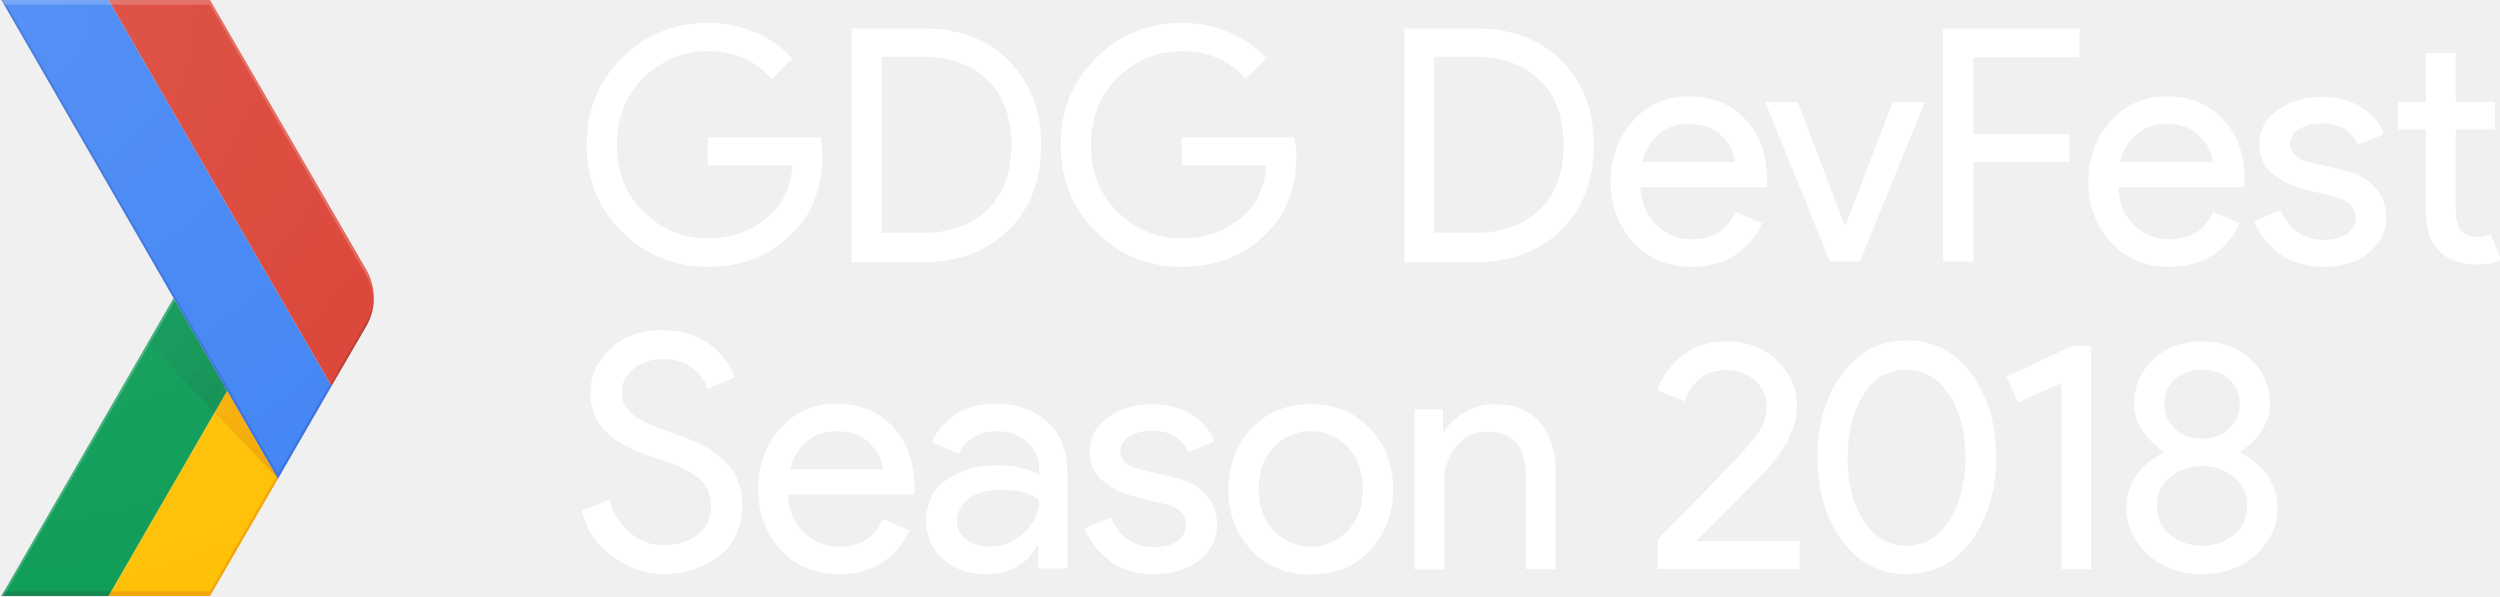
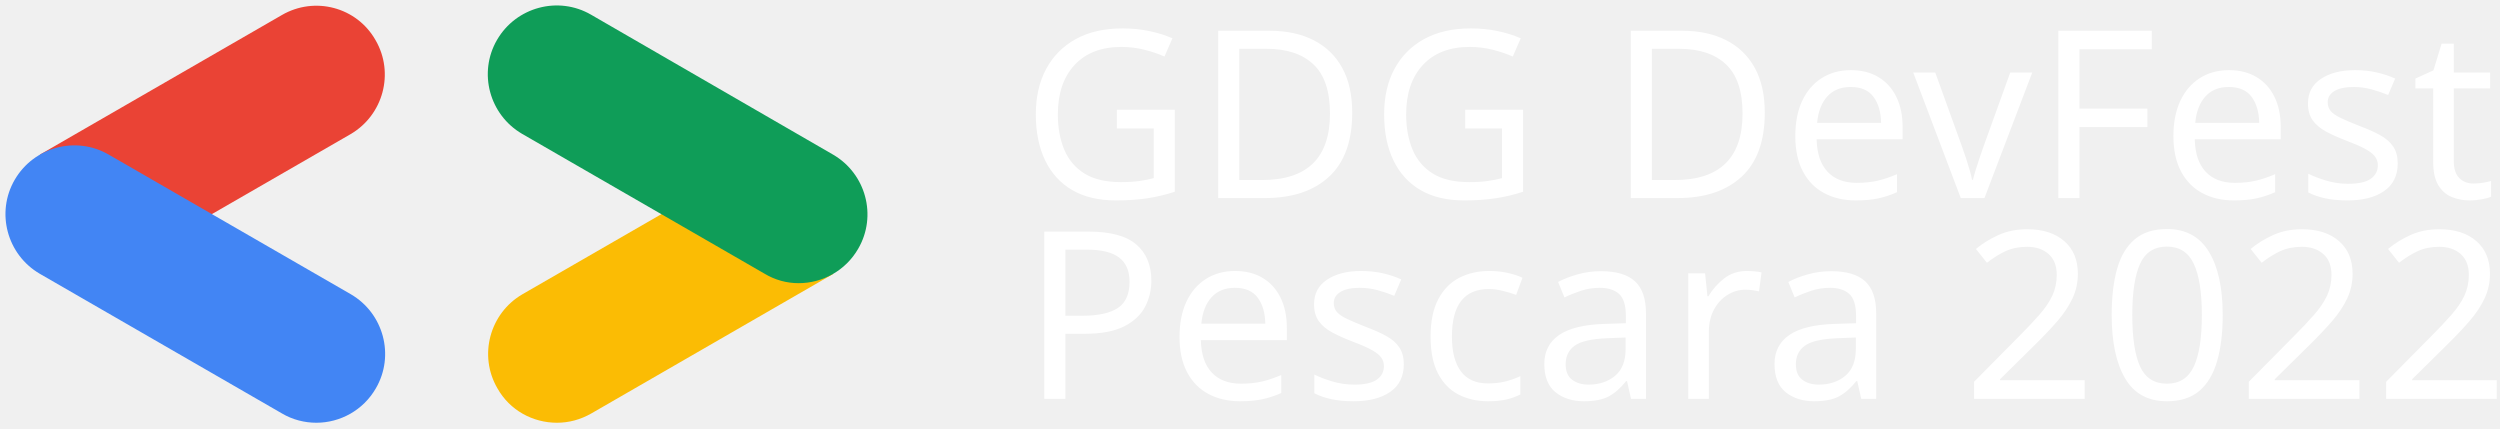
- <svg xmlns="http://www.w3.org/2000/svg" id="Layer_4" width="536.9" height="128">
-   <style>.st0{fill:none}.st5{opacity:.2;enable-background:new}.st13,.st5{fill:#fff}</style>
-   <g id="XMLID_2_">
-     <g id="XMLID_3_">
-       <g id="XMLID_4_">
-         <path id="XMLID_33_" d="M78.7 58L45.1 0H.3l37 64-37 64h44.8l33.5-58c2.2-3.7 2.2-8.3.1-12z" class="st0" />
-         <path id="XMLID_32_" fill="#ffc107" d="M59.4 102.3L48.8 83.9 23.3 128h21.8l14.6-25.2z" />
-         <path id="XMLID_31_" d="M78.7 58L45.1 0H.3l37 64-37 64h44.8l33.5-58c2.2-3.7 2.2-8.3.1-12z" class="st0" />
-         <path id="XMLID_30_" fill="#0f9d58" d="M37.3 64l11.5 19.9L23.3 128H.3z" />
-         <path id="XMLID_29_" d="M78.7 58L45.1 0H.3l37 64-37 64h44.8l33.5-58c2.2-3.7 2.2-8.3.1-12z" class="st0" />
-         <path id="XMLID_28_" fill="#bf360c" d="M45.1 127H23.8l-.5 1h21.8l14.6-25.2-.3-.5z" opacity=".2" />
-         <path id="XMLID_27_" d="M78.7 58L45.1 0H.3l37 64-37 64h44.8l33.5-58c2.2-3.7 2.2-8.3.1-12z" class="st0" />
-         <path id="XMLID_26_" fill="#263238" d="M.8 127l-.5 1h23l.5-1z" opacity=".2" />
-         <path id="XMLID_25_" d="M78.7 58L45.1 0H.3l37 64-37 64h44.8l33.5-58c2.2-3.7 2.2-8.3.1-12z" class="st0" />
-         <path id="XMLID_24_" d="M.3 128h.5l36.8-63.5-.3-.5z" class="st5" />
-         <path id="XMLID_23_" d="M78.7 58L45.1 0H.3l37 64-37 64h44.8l33.5-58c2.2-3.7 2.2-8.3.1-12z" class="st0" />
-         <radialGradient id="XMLID_34_" cx="59.537" cy="27.626" r="44.264" gradientTransform="matrix(1 0 0 -1 0 130)" gradientUnits="userSpaceOnUse">
-           <stop offset="0" stop-color="#bf360c" stop-opacity=".2" />
-           <stop offset="1" stop-color="#bf360c" stop-opacity=".02" />
-         </radialGradient>
-         <path id="XMLID_22_" fill="url(#XMLID_34_)" d="M59.7 102.8L48.8 83.9l-2.7 4.6z" />
-         <path id="XMLID_21_" d="M78.7 58L45.1 0H.3l37 64-37 64h44.8l33.5-58c2.2-3.7 2.2-8.3.1-12z" class="st0" />
-         <radialGradient id="XMLID_35_" cx="59.411" cy="27.346" r="44.623" gradientTransform="matrix(1 0 0 -1 0 130)" gradientUnits="userSpaceOnUse">
-           <stop offset="0" stop-color="#263238" stop-opacity=".2" />
-           <stop offset="1" stop-color="#263238" stop-opacity=".02" />
-         </radialGradient>
-         <path id="XMLID_20_" fill="url(#XMLID_35_)" d="M46.1 88.5l2.7-4.6L37.3 64l-5.5 9.5z" />
-         <path id="XMLID_19_" d="M78.7 58L45.1 0H.3l37 64-37 64h44.8l33.5-58c2.2-3.7 2.2-8.3.1-12z" class="st0" />
-         <g id="XMLID_16_">
-           <g id="XMLID_17_">
-             <path id="XMLID_18_" fill="#4285f4" d="M23.3 0H.3l59.4 102.8 11.5-19.9z" />
-           </g>
-         </g>
-         <path id="XMLID_15_" d="M78.7 58L45.1 0H.3l37 64-37 64h44.8l33.5-58c2.2-3.7 2.2-8.3.1-12z" class="st0" />
-         <path id="XMLID_14_" fill="#db4437" d="M78.7 70c2.1-3.7 2.1-8.3 0-12L45.1 0H23.3l47.9 82.9L78.7 70z" />
-         <path id="XMLID_13_" d="M78.7 58L45.1 0H.3l37 64-37 64h44.8l33.5-58c2.2-3.7 2.2-8.3.1-12z" class="st0" />
-         <path id="XMLID_12_" fill="#1a237e" d="M71.2 82.9l-.3-.5-11.2 19.4L.8 0H.3l59.4 102.8 11.5-19.9z" opacity=".2" />
-         <path id="XMLID_11_" d="M78.7 58L45.1 0H.3l37 64-37 64h44.8l33.5-58c2.2-3.7 2.2-8.3.1-12z" class="st0" />
-         <path id="XMLID_10_" d="M45.1 1l33.5 58c1 1.7 1.5 3.6 1.6 5.5.1-2.2-.4-4.5-1.6-6.5L45.1 0H.3l.6 1h44.2z" class="st5" />
-         <path id="XMLID_9_" d="M78.7 58L45.1 0H.3l37 64-37 64h44.8l33.5-58c2.2-3.7 2.2-8.3.1-12z" class="st0" />
-         <path id="XMLID_8_" fill="#3e2723" d="M71.2 82.9L78.7 70c1.2-2 1.7-4.3 1.6-6.5-.1 1.9-.6 3.8-1.6 5.5L71 82.4l.2.5z" opacity=".2" />
-         <path id="XMLID_6_" d="M78.7 58L45.1 0H.3l37 64-37 64h44.8l33.5-58c2.2-3.7 2.2-8.3.1-12z" class="st0" />
-         <radialGradient id="XMLID_36_" cx="-.74" cy="129" r="134.35" gradientTransform="matrix(1 0 0 -1 0 130)" gradientUnits="userSpaceOnUse">
-           <stop offset="0" stop-color="#fff" stop-opacity=".1" />
-           <stop offset="1" stop-color="#fff" stop-opacity="0" />
-         </radialGradient>
-         <path id="XMLID_5_" fill="url(#XMLID_36_)" d="M78.7 58L45.1 0H.3l37 64-37 64h44.8l33.5-58c2.2-3.7 2.2-8.3.1-12z" />
-       </g>
+ <svg xmlns="http://www.w3.org/2000/svg" version="1.1" x="0px" y="0px" viewBox="0 0 746.9 128" style="enable-background:new 0 0 746.9 128;" xml:space="preserve">
+   <style type="text/css">
+ 	.st0{fill:#FFFFFF;}
+ 	.st1{font-family:'GoogleSans-Regular';}
+ 	.st2{font-size:70px;}
+ 	.st3{letter-spacing:1;}
+ 	.st4{fill:#EA4335;}
+ 	.st5{fill:#4285F4;}
+ 	.st6{fill:#FBBC04;}
+ 	.st7{fill:#0F9D58;}
+ </style>
+   <g id="Livello_3">
+     <text transform="matrix(1 0 0 1 305.1976 59.1753)">
+       <tspan x="0" y="0" class="st0 st1 st2 st3">GDG DevFest </tspan>
+       <tspan x="0" y="60" class="st0 st1 st2 st3">Pescara 2022</tspan>
+     </text>
+   </g>
+   <g id="Livello_2">
+     <g>
+       <path class="st4" d="M62.9,64.2l41.8-24.1c9.8-5.7,13.2-18.3,7.5-28.1C106.6,2.1,94-1.2,84.2,4.5L11.9,46.2L62.9,64.2z" />
+       <path class="st5" d="M94.5,126.3c7.1,0,14-3.7,17.8-10.3c5.7-9.8,2.3-22.4-7.5-28.1L32.5,46.2c-9.8-5.7-22.4-2.3-28.1,7.5    c-5.7,9.8-2.3,22.4,7.5,28.1l72.3,41.7C87.4,125.4,91,126.3,94.5,126.3" />
+       <path class="st6" d="M166.4,126.3c3.5,0,7-0.9,10.3-2.8l72.3-41.7l-50.4-18.4l-42.5,24.5c-9.8,5.7-13.2,18.3-7.5,28.1    C152.3,122.6,159.2,126.3,166.4,126.3" />
+       <path class="st7" d="M238.6,84.6c7.1,0,14-3.7,17.8-10.3c5.7-9.8,2.3-22.4-7.5-28.1L176.6,4.4c-9.8-5.7-22.4-2.3-28.1,7.5    c-5.7,9.8-2.3,22.4,7.5,28.1l72.3,41.7C231.6,83.7,235.1,84.6,238.6,84.6" />
    </g>
  </g>
-   <g id="XMLID_1_">
-     <path d="M176.6 33.2c0 7-2.1 12.6-6.2 16.7-4.7 4.9-10.9 7.4-18.4 7.4-7.2 0-13.4-2.5-18.4-7.5-5.1-5-7.6-11.2-7.6-18.7s2.5-13.6 7.6-18.7c5.1-5 11.2-7.5 18.4-7.5 3.6 0 7 .7 10.3 2.1 3.3 1.4 5.9 3.3 7.8 5.6l-4.4 4.4c-3.3-4-7.9-6-13.7-6-5.3 0-9.8 1.9-13.7 5.6-3.8 3.7-5.8 8.5-5.8 14.5 0 5.9 1.9 10.7 5.8 14.5 3.9 3.7 8.4 5.6 13.7 5.6 5.6 0 10.3-1.9 14-5.6 2.4-2.4 3.8-5.8 4.2-10.1H152v-6h24.3c.1 1.2.3 2.5.3 3.7zM182.9 56.2V6.1h15.3c7.7 0 13.9 2.3 18.5 7 4.6 4.6 6.9 10.7 6.9 18.1s-2.3 13.5-6.9 18.1c-4.6 4.6-10.8 7-18.5 7h-15.3zm6.5-6.2h8.9c5.8 0 10.4-1.7 13.8-5 3.4-3.3 5.1-8 5.1-13.9s-1.7-10.6-5.1-13.9c-3.4-3.3-8-5-13.8-5h-8.9V50zM278.4 33.2c0 7-2.1 12.6-6.2 16.7-4.7 4.9-10.9 7.4-18.4 7.4-7.2 0-13.4-2.5-18.4-7.5-5.1-5-7.6-11.2-7.6-18.7s2.5-13.6 7.6-18.7c5.1-5 11.2-7.5 18.4-7.5 3.6 0 7 .7 10.3 2.1 3.3 1.4 5.9 3.3 7.8 5.6l-4.4 4.4c-3.3-4-7.9-6-13.7-6-5.3 0-9.8 1.9-13.7 5.6-3.8 3.7-5.8 8.5-5.8 14.5 0 5.9 1.9 10.7 5.8 14.5 3.9 3.7 8.4 5.6 13.7 5.6 5.6 0 10.3-1.9 14-5.6 2.4-2.4 3.8-5.8 4.2-10.1h-18.2v-6H278c.2 1.2.4 2.5.4 3.7zM301.6 56.2V6.1h15.3c7.7 0 13.9 2.3 18.5 7 4.6 4.6 6.9 10.7 6.9 18.1s-2.3 13.5-6.9 18.1c-4.6 4.6-10.8 7-18.5 7h-15.3zM308 50h8.9c5.8 0 10.4-1.7 13.8-5 3.4-3.3 5.1-8 5.1-13.9s-1.7-10.6-5.1-13.9c-3.4-3.3-8-5-13.8-5H308V50zM363.4 57.3c-5.2 0-9.4-1.7-12.6-5.2-3.2-3.5-4.9-7.8-4.9-13.1 0-5 1.6-9.3 4.7-12.9 3.1-3.6 7.2-5.4 12.1-5.4 5.1 0 9.2 1.7 12.2 5 3.1 3.3 4.6 7.7 4.6 13.3l-.1 1.2h-27.1c.2 3.5 1.3 6.2 3.5 8.2 2.1 2 4.6 3 7.5 3 4.6 0 7.7-2 9.4-5.9l5.7 2.4c-1.1 2.7-3 4.9-5.5 6.7-2.6 1.8-5.8 2.7-9.5 2.7zm9.2-22.4c-.1-2-1-3.8-2.7-5.6-1.7-1.8-4.1-2.7-7.4-2.7-2.4 0-4.4.7-6.2 2.2-1.8 1.5-3 3.5-3.6 6h19.9zM393 56.2l-13.9-34.3h7l10.1 26.6h.1l10.2-26.6h6.9l-14 34.3H393zM423.7 56.2h-6.4V6.1h29.3v6.2h-22.8v16.5h20.6v6h-20.6v21.4zM466 57.3c-5.2 0-9.4-1.7-12.6-5.2-3.2-3.5-4.9-7.8-4.9-13.1 0-5 1.6-9.3 4.7-12.9 3.2-3.6 7.2-5.4 12.1-5.4 5.1 0 9.2 1.7 12.2 5 3.1 3.3 4.6 7.7 4.6 13.3l-.1 1.2h-27.1c.2 3.5 1.3 6.2 3.5 8.2 2.1 2 4.6 3 7.5 3 4.6 0 7.7-2 9.4-5.9l5.7 2.4c-1.1 2.7-3 4.9-5.5 6.7-2.7 1.8-5.8 2.7-9.5 2.7zm9.2-22.4c-.1-2-1-3.8-2.7-5.6-1.7-1.8-4.1-2.7-7.4-2.7-2.4 0-4.4.7-6.2 2.2-1.8 1.5-3 3.5-3.6 6h19.9zM499.1 57.3c-3.8 0-7-.9-9.5-2.8s-4.3-4.2-5.5-7l5.7-2.4c1.8 4.3 4.9 6.4 9.3 6.4 2 0 3.7-.4 4.9-1.3 1.3-.9 1.9-2.1 1.9-3.5 0-2.2-1.6-3.8-4.7-4.5l-6.9-1.7c-2.2-.6-4.3-1.6-6.2-3.2-2-1.6-2.9-3.7-2.9-6.3 0-3 1.3-5.5 4-7.4 2.7-1.9 5.9-2.8 9.6-2.8 3 0 5.7.7 8.1 2.1 2.4 1.4 4.1 3.3 5.1 5.9l-5.6 2.3c-1.3-3-3.9-4.6-7.8-4.6-1.9 0-3.5.4-4.8 1.2-1.3.8-2 1.9-2 3.2 0 2 1.5 3.3 4.5 4l6.8 1.6c3.2.7 5.6 2 7.1 3.9 1.5 1.8 2.3 3.9 2.3 6.2 0 3.1-1.3 5.6-3.8 7.7-2.3 2-5.6 3-9.6 3zM532 56.8c-3.6 0-6.3-1-8.2-2.9-1.9-1.9-2.8-4.6-2.8-8.1v-18h-6v-5.9h6V11.4h6.4v10.5h8.4v5.9h-8.4v17.5c0 3.7 1.5 5.6 4.6 5.6 1.2 0 2.1-.2 2.9-.6l2.2 5.5c-1.3.7-3 1-5.1 1zM142.5 123.3c-3.6 0-7.2-1.2-10.7-3.6-3.5-2.4-5.8-5.7-6.8-10l5.9-2.4c.7 2.8 2.1 5.1 4.3 7 2.2 1.9 4.6 2.8 7.3 2.8 2.8 0 5.2-.7 7.2-2.2 2-1.5 3-3.5 3-6 0-2.8-1-5-3-6.5s-5.1-2.9-9.4-4.2c-4.4-1.4-7.8-3.2-10.1-5.4s-3.4-5.1-3.4-8.5c0-3.6 1.4-6.7 4.3-9.4 2.8-2.7 6.6-4 11.1-4 4.2 0 7.7 1.1 10.4 3.2s4.4 4.4 5.2 7l-5.9 2.4c-.4-1.6-1.5-3.1-3.1-4.4-1.7-1.4-3.8-2-6.4-2-2.5 0-4.6.7-6.3 2.1-1.8 1.4-2.6 3.1-2.6 5.1 0 1.9.8 3.4 2.4 4.7 1.6 1.3 4 2.4 7.1 3.5 2.5.8 4.5 1.6 6.2 2.3 1.7.7 3.3 1.7 5 3 1.7 1.2 3 2.8 3.9 4.6.9 1.8 1.3 4 1.3 6.4 0 2.4-.5 4.6-1.5 6.5-1 1.9-2.3 3.4-4 4.5-1.7 1.1-3.4 2-5.4 2.6-2.1.6-4 .9-6 .9zM180.3 123.3c-5.2 0-9.4-1.7-12.6-5.2-3.2-3.5-4.9-7.8-4.9-13.1 0-5 1.6-9.3 4.7-12.9 3.1-3.6 7.2-5.4 12.1-5.4 5.1 0 9.2 1.7 12.2 5 3.1 3.3 4.6 7.7 4.6 13.3l-.1 1.2h-27.1c.2 3.5 1.3 6.2 3.5 8.2 2.1 2 4.6 3 7.5 3 4.6 0 7.7-2 9.4-5.9l5.7 2.4c-1.1 2.7-3 4.9-5.5 6.7-2.6 1.8-5.7 2.7-9.5 2.7zm9.3-22.4c-.1-2-1-3.8-2.7-5.6-1.7-1.8-4.1-2.7-7.4-2.7-2.4 0-4.4.7-6.2 2.2-1.8 1.5-3 3.5-3.6 6h19.9zM211.7 123.3c-3.6 0-6.7-1.1-9.1-3.1-2.4-2.1-3.7-4.9-3.7-8.3 0-3.7 1.4-6.7 4.3-8.8 2.9-2.1 6.5-3.2 10.7-3.2 3.8 0 6.9.7 9.3 2.1v-1c0-2.5-.9-4.5-2.6-6.1-1.7-1.5-3.9-2.3-6.4-2.3-1.9 0-3.6.4-5.1 1.3-1.5.9-2.6 2.1-3.1 3.6l-5.9-2.5c.8-2.1 2.4-4 4.7-5.7 2.3-1.8 5.4-2.6 9.2-2.6 4.4 0 8 1.3 10.9 3.9 2.9 2.6 4.3 6.2 4.3 10.8v20.7H223v-4.8h-.3c-2.3 4.1-6.1 6-11 6zm1-5.9c2.7 0 5.1-1 7.2-3 2.2-2 3.3-4.3 3.3-7-1.8-1.5-4.5-2.2-8.2-2.2-3.1 0-5.5.7-7.1 2-1.6 1.4-2.4 2.9-2.4 4.8 0 1.7.7 3 2.2 4 1.5.9 3.1 1.4 5 1.4zM247.9 123.3c-3.8 0-7-.9-9.5-2.8s-4.3-4.2-5.5-7l5.7-2.4c1.8 4.3 4.9 6.4 9.3 6.4 2 0 3.7-.4 4.9-1.3 1.3-.9 1.9-2.1 1.9-3.5 0-2.2-1.6-3.8-4.7-4.5l-6.9-1.7c-2.2-.6-4.3-1.6-6.2-3.2-2-1.6-2.9-3.7-2.9-6.3 0-3 1.3-5.5 4-7.4 2.7-1.9 5.9-2.8 9.6-2.8 3 0 5.7.7 8.1 2.1 2.4 1.4 4.1 3.3 5.1 5.9l-5.6 2.3c-1.3-3-3.9-4.6-7.8-4.6-1.9 0-3.5.4-4.8 1.2-1.3.8-2 1.9-2 3.2 0 2 1.5 3.3 4.6 4l6.8 1.6c3.2.7 5.6 2 7.1 3.9 1.5 1.8 2.3 3.9 2.3 6.2 0 3.1-1.3 5.6-3.8 7.7-2.5 2-5.7 3-9.7 3zM268.8 92c3.3-3.5 7.5-5.2 12.7-5.2 5.1 0 9.4 1.7 12.7 5.2 3.3 3.5 5 7.8 5 13.1 0 5.2-1.7 9.6-5 13.1s-7.5 5.2-12.7 5.2c-5.1 0-9.4-1.7-12.7-5.2-3.3-3.5-5-7.8-5-13.1.1-5.3 1.7-9.6 5-13.1zm4.8 22c2.2 2.3 4.8 3.4 7.9 3.4 3 0 5.7-1.1 7.9-3.4s3.3-5.3 3.3-9-1.1-6.7-3.3-9c-2.2-2.3-4.8-3.4-7.9-3.4-3 0-5.7 1.1-7.9 3.4s-3.3 5.3-3.3 9c0 3.8 1.1 6.8 3.3 9zM309.9 87.9v4.8h.3c.9-1.6 2.4-3 4.4-4.2 2-1.1 4.2-1.7 6.4-1.7 4.2 0 7.5 1.3 9.7 3.9 2.2 2.6 3.4 6.1 3.4 10.5v21h-6.4v-20c0-6.3-2.8-9.5-8.5-9.5-2.7 0-4.8 1.1-6.5 3.2-1.7 2.1-2.5 4.6-2.5 7.4v19h-6.4V87.9h6.1zM386.5 122.2H356v-6.4c9.1-9.2 15-15.2 17.6-18 2.3-2.6 3.8-4.5 4.6-5.8.8-1.3 1.2-3 1.2-4.9 0-2-.8-3.8-2.4-5.3-1.6-1.5-3.7-2.3-6.4-2.3-2.4 0-4.4.7-5.9 2.1-1.5 1.4-2.4 3-2.9 4.6l-5.9-2.4c.8-2.5 2.5-4.9 5-7.1 2.5-2.2 5.8-3.4 9.8-3.4 4.4 0 8.1 1.4 10.9 4.1 2.8 2.7 4.3 5.9 4.3 9.7 0 4.7-2.5 9.7-7.6 15l-14 14.1h22.2v6zM423.4 116.1c-3.5 4.8-8.2 7.2-13.9 7.2-5.7 0-10.4-2.4-13.9-7.2-3.5-4.8-5.3-10.8-5.3-17.9 0-7.1 1.8-13.1 5.3-17.9 3.5-4.8 8.2-7.2 13.9-7.2 5.7 0 10.4 2.4 13.9 7.2 3.5 4.8 5.3 10.7 5.3 17.9 0 7.2-1.8 13.1-5.3 17.9zm-14 1.1c3.8 0 6.9-1.8 9.2-5.4 2.3-3.6 3.5-8.1 3.5-13.5 0-5.5-1.2-10-3.5-13.5-2.3-3.6-5.4-5.4-9.2-5.4-3.9 0-7 1.8-9.2 5.4-2.3 3.6-3.4 8.1-3.4 13.5s1.1 9.9 3.4 13.5c2.3 3.6 5.4 5.4 9.2 5.4zM449.1 122.2h-6.4V82.3l-9.3 4.1-2.5-5.5 14.1-6.6h4.1v47.9zM484.4 119.2c-3.1 2.8-7 4.1-11.5 4.1-4.6 0-8.4-1.4-11.5-4.1-3.1-2.8-4.7-6.2-4.7-10.2 0-2.7.7-5 2.2-7 1.4-2 3.3-3.6 5.7-4.8v-.3c-1.8-1.2-3.3-2.6-4.5-4.4-1.2-1.8-1.8-3.7-1.8-5.6 0-3.9 1.4-7.1 4.1-9.7 2.8-2.6 6.3-3.9 10.5-3.9s7.7 1.3 10.5 3.9c2.8 2.6 4.1 5.8 4.1 9.7 0 2-.6 3.8-1.8 5.6-1.2 1.8-2.7 3.3-4.5 4.4v.3c2.3 1.2 4.2 2.8 5.7 4.8 1.4 2 2.2 4.4 2.2 7 0 4-1.6 7.4-4.7 10.2zm-18.4-4.4c1.9 1.6 4.2 2.4 6.9 2.4s5-.8 6.9-2.4c1.9-1.6 2.8-3.6 2.8-6.2 0-2.5-.9-4.5-2.8-6.1-1.9-1.6-4.2-2.4-6.9-2.4s-5 .8-6.9 2.4c-1.9 1.6-2.8 3.6-2.8 6.1 0 2.5.9 4.6 2.8 6.2zm1.1-22.7c1.5 1.4 3.4 2.1 5.8 2.1 2.3 0 4.3-.7 5.8-2.1 1.5-1.4 2.3-3.2 2.3-5.4s-.8-4-2.3-5.3c-1.5-1.3-3.4-2-5.8-2-2.3 0-4.3.7-5.8 2s-2.3 3.1-2.3 5.3c0 2.2.8 4 2.3 5.4z" class="st13" />
-   </g>
</svg>
